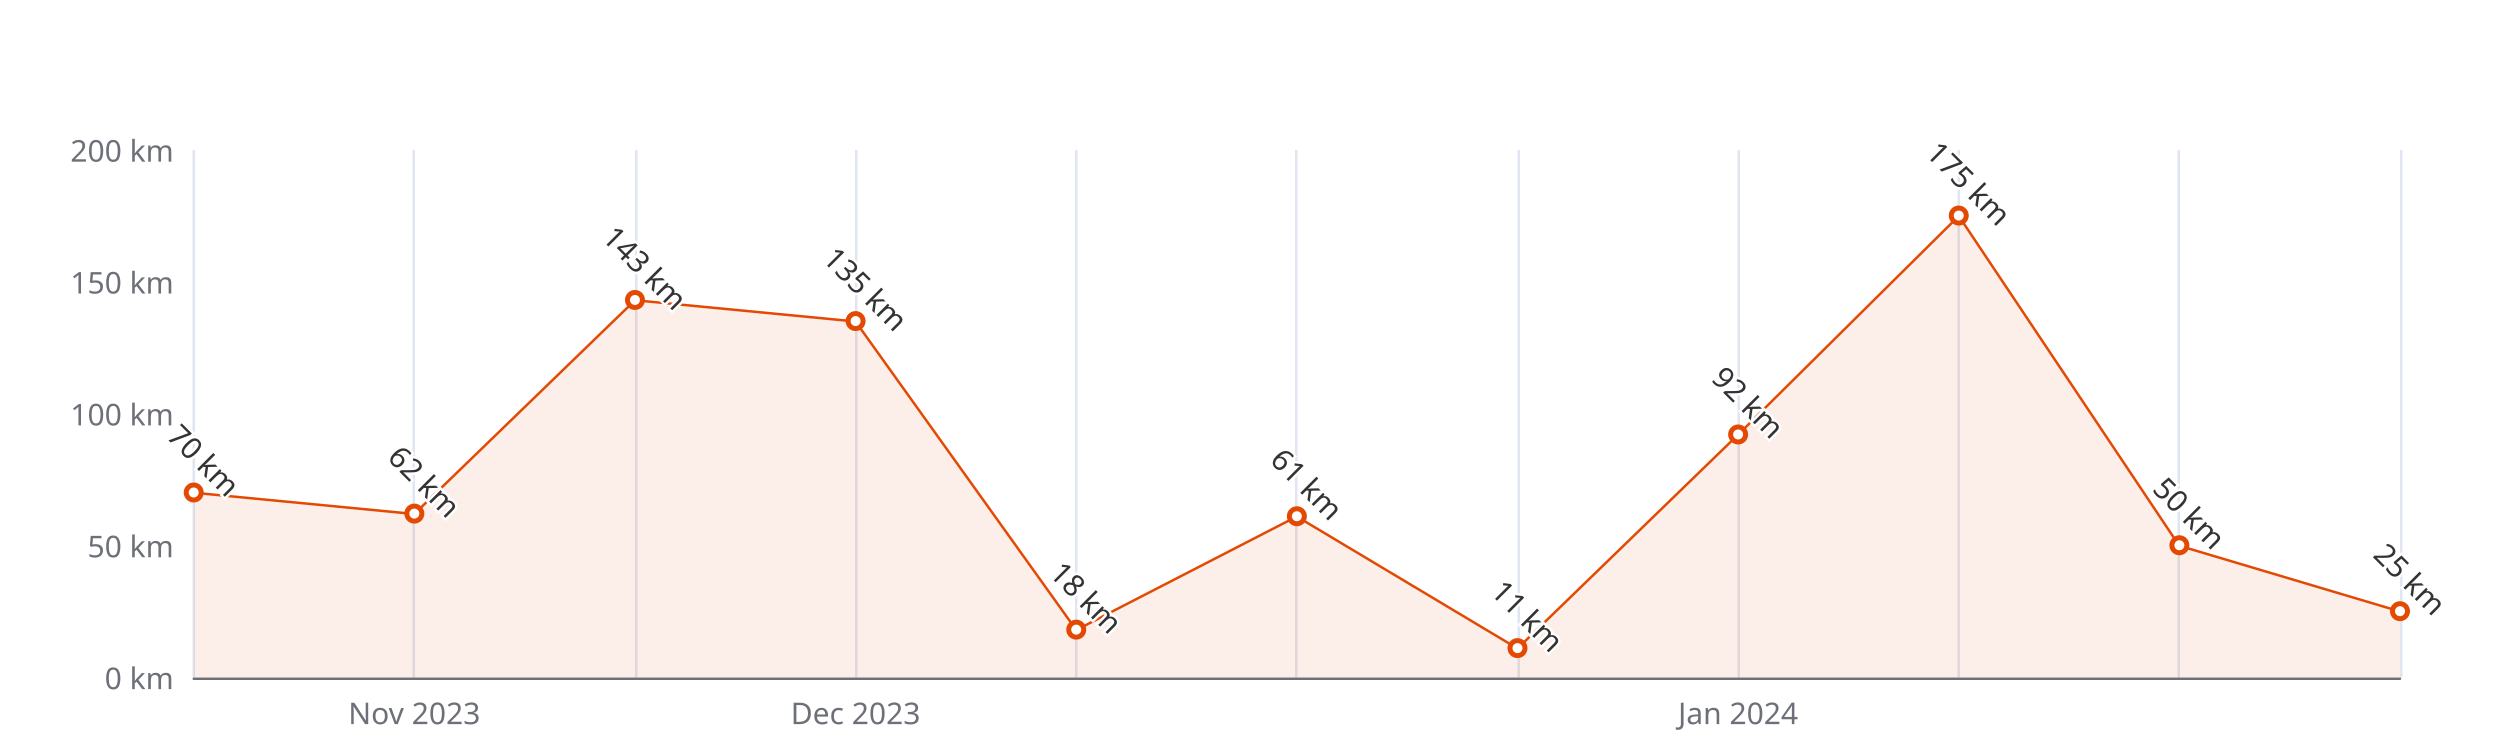
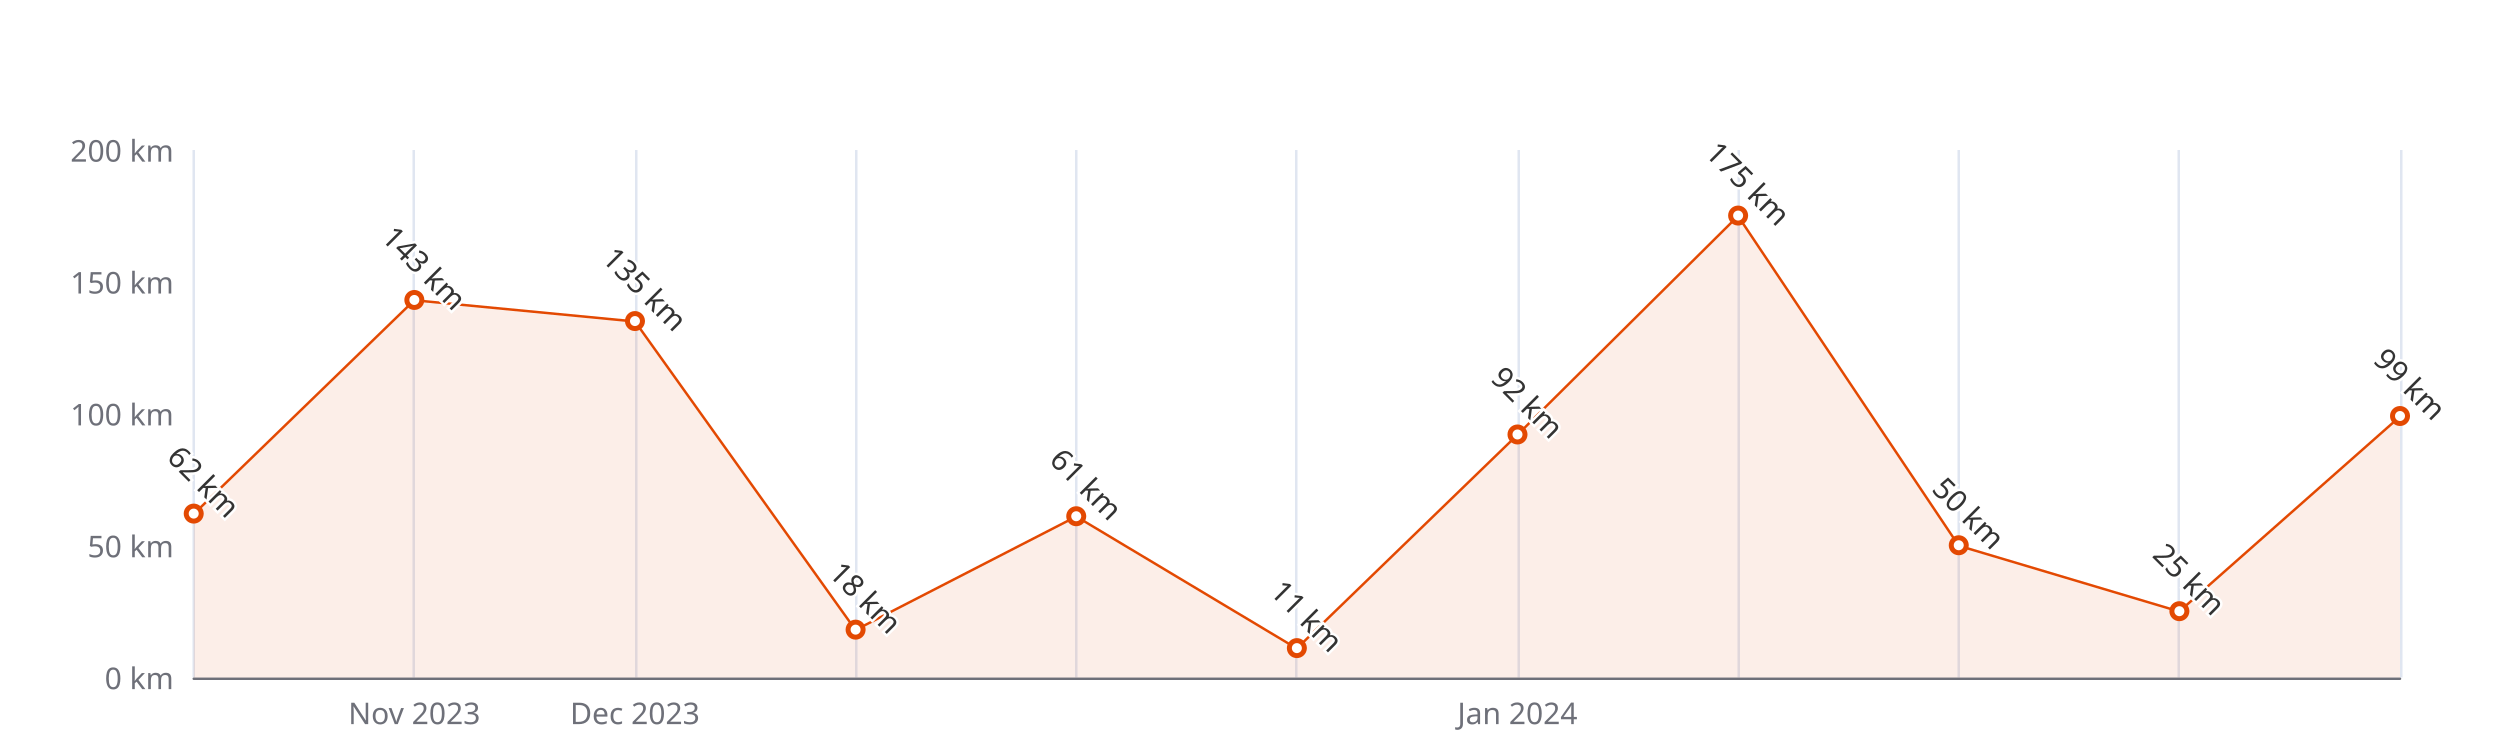
<svg xmlns="http://www.w3.org/2000/svg" width="1000" height="300" version="1.1" baseProfile="full" viewBox="0 0 1000 300">
  <rect width="1000" height="300" x="0" y="0" id="0" fill="#ffffff" />
  <path d="M77.5 60L77.5 271" fill="none" stroke="#E0E6F1" />
  <path d="M165.5 60L165.5 271" fill="none" stroke="#E0E6F1" />
  <path d="M254.5 60L254.5 271" fill="none" stroke="#E0E6F1" />
  <path d="M342.5 60L342.5 271" fill="none" stroke="#E0E6F1" />
  <path d="M430.5 60L430.5 271" fill="none" stroke="#E0E6F1" />
  <path d="M518.5 60L518.5 271" fill="none" stroke="#E0E6F1" />
  <path d="M607.5 60L607.5 271" fill="none" stroke="#E0E6F1" />
  <path d="M695.5 60L695.5 271" fill="none" stroke="#E0E6F1" />
  <path d="M783.5 60L783.5 271" fill="none" stroke="#E0E6F1" />
  <path d="M871.5 60L871.5 271" fill="none" stroke="#E0E6F1" />
  <path d="M960.5 60L960.5 271" fill="none" stroke="#E0E6F1" />
  <path d="M77.5 271.5L960 271.5" fill="none" stroke="#6E7079" stroke-linecap="round" />
  <text dominant-baseline="central" text-anchor="end" style="font-size:12px;font-family:sans-serif;" xml:space="preserve" transform="translate(69.48 271)" fill="#6E7079">0 km</text>
  <text dominant-baseline="central" text-anchor="end" style="font-size:12px;font-family:sans-serif;" xml:space="preserve" transform="translate(69.48 218.25)" fill="#6E7079">50 km</text>
  <text dominant-baseline="central" text-anchor="end" style="font-size:12px;font-family:sans-serif;" xml:space="preserve" transform="translate(69.48 165.5)" fill="#6E7079">100 km</text>
  <text dominant-baseline="central" text-anchor="end" style="font-size:12px;font-family:sans-serif;" xml:space="preserve" transform="translate(69.48 112.75)" fill="#6E7079">150 km</text>
  <text dominant-baseline="central" text-anchor="end" style="font-size:12px;font-family:sans-serif;" xml:space="preserve" transform="translate(69.48 60)" fill="#6E7079">200 km</text>
  <text dominant-baseline="central" text-anchor="middle" style="font-size:12px;font-family:sans-serif;" xml:space="preserve" y="6" transform="translate(165.732 279)" fill="#6E7079">Nov 2023</text>
-   <text dominant-baseline="central" text-anchor="middle" style="font-size:12px;font-family:sans-serif;" xml:space="preserve" y="6" transform="translate(342.236 279)" fill="#6E7079">Dec 2023</text>
-   <text dominant-baseline="central" text-anchor="middle" style="font-size:12px;font-family:sans-serif;" xml:space="preserve" y="6" transform="translate(695.244 279)" fill="#6E7079">Jan 2024</text>
+   <text dominant-baseline="central" text-anchor="middle" style="font-size:12px;font-family:sans-serif;" xml:space="preserve" y="6" transform="translate(253.984 279)" fill="#6E7079">Dec 2023</text>
+   <text dominant-baseline="central" text-anchor="middle" style="font-size:12px;font-family:sans-serif;" xml:space="preserve" y="6" transform="translate(606.992 279)" fill="#6E7079">Jan 2024</text>
  <g clip-path="url(#zr5-c0)">
-     <path d="M77.5 197.1L165.7 205.6L254 120.1L342.2 128.6L430.5 252L518.7 206.6L607 259.4L695.2 173.9L783.5 86.4L871.7 218.3L960 244.6L960 271L871.7 271L783.5 271L695.2 271L607 271L518.7 271L430.5 271L342.2 271L254 271L165.7 271L77.5 271Z" fill="rgb(227,73,2)" fill-opacity="0.09" />
-     <path d="M77.5 197.1L165.7 205.6L254 120.1L342.2 128.6L430.5 252L518.7 206.6L607 259.4L695.2 173.9L783.5 86.4L871.7 218.3L960 244.6" fill="none" stroke="#E34902" stroke-linejoin="bevel" />
+     <path d="M77.5 205.6L165.7 120.1L254 128.6L342.2 252L430.5 206.6L518.7 259.4L607 173.9L695.2 86.4L783.5 218.3L871.7 244.6L960 166.6L960 271L871.7 271L783.5 271L695.2 271L607 271L518.7 271L430.5 271L342.2 271L254 271L165.7 271L77.5 271Z" fill="rgb(227,73,2)" fill-opacity="0.09" />
+     <path d="M77.5 205.6L165.7 120.1L254 128.6L342.2 252L430.5 206.6L518.7 259.4L607 173.9L695.2 86.4L783.5 218.3L871.7 244.6L960 166.6" fill="none" stroke="#E34902" stroke-linejoin="bevel" />
  </g>
-   <path d="M1 0A1 1 0 1 1 1 -0.1A1 1 0 0 1 1 0" transform="matrix(3,0,0,3,77.48,197.15)" fill="#fff" stroke="#E34902" stroke-width="0.667" />
-   <path d="M1 0A1 1 0 1 1 1 -0.1A1 1 0 0 1 1 0" transform="matrix(3,0,0,3,165.732,205.59)" fill="#fff" stroke="#E34902" stroke-width="0.667" />
-   <path d="M1 0A1 1 0 1 1 1 -0.1A1 1 0 0 1 1 0" transform="matrix(3,0,0,3,253.984,120.135)" fill="#fff" stroke="#E34902" stroke-width="0.667" />
-   <path d="M1 0A1 1 0 1 1 1 -0.1A1 1 0 0 1 1 0" transform="matrix(3,0,0,3,342.236,128.575)" fill="#fff" stroke="#E34902" stroke-width="0.667" />
-   <path d="M1 0A1 1 0 1 1 1 -0.1A1 1 0 0 1 1 0" transform="matrix(3,0,0,3,430.488,252.01)" fill="#fff" stroke="#E34902" stroke-width="0.667" />
-   <path d="M1 0A1 1 0 1 1 1 -0.1A1 1 0 0 1 1 0" transform="matrix(3,0,0,3,518.74,206.645)" fill="#fff" stroke="#E34902" stroke-width="0.667" />
-   <path d="M1 0A1 1 0 1 1 1 -0.1A1 1 0 0 1 1 0" transform="matrix(3,0,0,3,606.992,259.395)" fill="#fff" stroke="#E34902" stroke-width="0.667" />
-   <path d="M1 0A1 1 0 1 1 1 -0.1A1 1 0 0 1 1 0" transform="matrix(3,0,0,3,695.244,173.94)" fill="#fff" stroke="#E34902" stroke-width="0.667" />
-   <path d="M1 0A1 1 0 1 1 1 -0.1A1 1 0 0 1 1 0" transform="matrix(3,0,0,3,783.496,86.375)" fill="#fff" stroke="#E34902" stroke-width="0.667" />
-   <path d="M1 0A1 1 0 1 1 1 -0.1A1 1 0 0 1 1 0" transform="matrix(3,0,0,3,871.748,218.25)" fill="#fff" stroke="#E34902" stroke-width="0.667" />
-   <path d="M1 0A1 1 0 1 1 1 -0.1A1 1 0 0 1 1 0" transform="matrix(3,0,0,3,960,244.625)" fill="#fff" stroke="#E34902" stroke-width="0.667" />
-   <text dominant-baseline="central" text-anchor="middle" style="font-size:12px;font-family:sans-serif;" xml:space="preserve" y="-6" transform="matrix(0.707,0.707,-0.707,0.707,77.48,188.15)" fill="#333" stroke="rgb(255,255,255)" stroke-width="2" paint-order="stroke" stroke-miterlimit="2">70 km</text>
-   <text dominant-baseline="central" text-anchor="middle" style="font-size:12px;font-family:sans-serif;" xml:space="preserve" y="-6" transform="matrix(0.707,0.707,-0.707,0.707,165.732,196.59)" fill="#333" stroke="rgb(255,255,255)" stroke-width="2" paint-order="stroke" stroke-miterlimit="2">62 km</text>
-   <text dominant-baseline="central" text-anchor="middle" style="font-size:12px;font-family:sans-serif;" xml:space="preserve" y="-6" transform="matrix(0.707,0.707,-0.707,0.707,253.984,111.135)" fill="#333" stroke="rgb(255,255,255)" stroke-width="2" paint-order="stroke" stroke-miterlimit="2">143 km</text>
-   <text dominant-baseline="central" text-anchor="middle" style="font-size:12px;font-family:sans-serif;" xml:space="preserve" y="-6" transform="matrix(0.707,0.707,-0.707,0.707,342.236,119.575)" fill="#333" stroke="rgb(255,255,255)" stroke-width="2" paint-order="stroke" stroke-miterlimit="2">135 km</text>
-   <text dominant-baseline="central" text-anchor="middle" style="font-size:12px;font-family:sans-serif;" xml:space="preserve" y="-6" transform="matrix(0.707,0.707,-0.707,0.707,430.488,243.01)" fill="#333" stroke="rgb(255,255,255)" stroke-width="2" paint-order="stroke" stroke-miterlimit="2">18 km</text>
-   <text dominant-baseline="central" text-anchor="middle" style="font-size:12px;font-family:sans-serif;" xml:space="preserve" y="-6" transform="matrix(0.707,0.707,-0.707,0.707,518.74,197.645)" fill="#333" stroke="rgb(255,255,255)" stroke-width="2" paint-order="stroke" stroke-miterlimit="2">61 km</text>
-   <text dominant-baseline="central" text-anchor="middle" style="font-size:12px;font-family:sans-serif;" xml:space="preserve" y="-6" transform="matrix(0.707,0.707,-0.707,0.707,606.992,250.395)" fill="#333" stroke="rgb(255,255,255)" stroke-width="2" paint-order="stroke" stroke-miterlimit="2">11 km</text>
-   <text dominant-baseline="central" text-anchor="middle" style="font-size:12px;font-family:sans-serif;" xml:space="preserve" y="-6" transform="matrix(0.707,0.707,-0.707,0.707,695.244,164.94)" fill="#333" stroke="rgb(255,255,255)" stroke-width="2" paint-order="stroke" stroke-miterlimit="2">92 km</text>
-   <text dominant-baseline="central" text-anchor="middle" style="font-size:12px;font-family:sans-serif;" xml:space="preserve" y="-6" transform="matrix(0.707,0.707,-0.707,0.707,783.496,77.375)" fill="#333" stroke="rgb(255,255,255)" stroke-width="2" paint-order="stroke" stroke-miterlimit="2">175 km</text>
-   <text dominant-baseline="central" text-anchor="middle" style="font-size:12px;font-family:sans-serif;" xml:space="preserve" y="-6" transform="matrix(0.707,0.707,-0.707,0.707,871.748,209.25)" fill="#333" stroke="rgb(255,255,255)" stroke-width="2" paint-order="stroke" stroke-miterlimit="2">50 km</text>
-   <text dominant-baseline="central" text-anchor="middle" style="font-size:12px;font-family:sans-serif;" xml:space="preserve" y="-6" transform="matrix(0.707,0.707,-0.707,0.707,960,235.625)" fill="#333" stroke="rgb(255,255,255)" stroke-width="2" paint-order="stroke" stroke-miterlimit="2">25 km</text>
+   <path d="M1 0A1 1 0 1 1 1 -0.1A1 1 0 0 1 1 0" transform="matrix(3,0,0,3,77.48,205.59)" fill="#fff" stroke="#E34902" stroke-width="0.667" />
+   <path d="M1 0A1 1 0 1 1 1 -0.1A1 1 0 0 1 1 0" transform="matrix(3,0,0,3,165.732,120.135)" fill="#fff" stroke="#E34902" stroke-width="0.667" />
+   <path d="M1 0A1 1 0 1 1 1 -0.1A1 1 0 0 1 1 0" transform="matrix(3,0,0,3,253.984,128.575)" fill="#fff" stroke="#E34902" stroke-width="0.667" />
+   <path d="M1 0A1 1 0 1 1 1 -0.1A1 1 0 0 1 1 0" transform="matrix(3,0,0,3,342.236,252.01)" fill="#fff" stroke="#E34902" stroke-width="0.667" />
+   <path d="M1 0A1 1 0 1 1 1 -0.1A1 1 0 0 1 1 0" transform="matrix(3,0,0,3,430.488,206.645)" fill="#fff" stroke="#E34902" stroke-width="0.667" />
+   <path d="M1 0A1 1 0 1 1 1 -0.1A1 1 0 0 1 1 0" transform="matrix(3,0,0,3,518.74,259.395)" fill="#fff" stroke="#E34902" stroke-width="0.667" />
+   <path d="M1 0A1 1 0 1 1 1 -0.1A1 1 0 0 1 1 0" transform="matrix(3,0,0,3,606.992,173.94)" fill="#fff" stroke="#E34902" stroke-width="0.667" />
+   <path d="M1 0A1 1 0 1 1 1 -0.1A1 1 0 0 1 1 0" transform="matrix(3,0,0,3,695.244,86.375)" fill="#fff" stroke="#E34902" stroke-width="0.667" />
+   <path d="M1 0A1 1 0 1 1 1 -0.1A1 1 0 0 1 1 0" transform="matrix(3,0,0,3,783.496,218.25)" fill="#fff" stroke="#E34902" stroke-width="0.667" />
+   <path d="M1 0A1 1 0 1 1 1 -0.1A1 1 0 0 1 1 0" transform="matrix(3,0,0,3,871.748,244.625)" fill="#fff" stroke="#E34902" stroke-width="0.667" />
+   <path d="M1 0A1 1 0 1 1 1 -0.1A1 1 0 0 1 1 0" transform="matrix(3,0,0,3,960,166.555)" fill="#fff" stroke="#E34902" stroke-width="0.667" />
+   <text dominant-baseline="central" text-anchor="middle" style="font-size:12px;font-family:sans-serif;" xml:space="preserve" y="-6" transform="matrix(0.707,0.707,-0.707,0.707,77.48,196.59)" fill="#333" stroke="rgb(255,255,255)" stroke-width="2" paint-order="stroke" stroke-miterlimit="2">62 km</text>
+   <text dominant-baseline="central" text-anchor="middle" style="font-size:12px;font-family:sans-serif;" xml:space="preserve" y="-6" transform="matrix(0.707,0.707,-0.707,0.707,165.732,111.135)" fill="#333" stroke="rgb(255,255,255)" stroke-width="2" paint-order="stroke" stroke-miterlimit="2">143 km</text>
+   <text dominant-baseline="central" text-anchor="middle" style="font-size:12px;font-family:sans-serif;" xml:space="preserve" y="-6" transform="matrix(0.707,0.707,-0.707,0.707,253.984,119.575)" fill="#333" stroke="rgb(255,255,255)" stroke-width="2" paint-order="stroke" stroke-miterlimit="2">135 km</text>
+   <text dominant-baseline="central" text-anchor="middle" style="font-size:12px;font-family:sans-serif;" xml:space="preserve" y="-6" transform="matrix(0.707,0.707,-0.707,0.707,342.236,243.01)" fill="#333" stroke="rgb(255,255,255)" stroke-width="2" paint-order="stroke" stroke-miterlimit="2">18 km</text>
+   <text dominant-baseline="central" text-anchor="middle" style="font-size:12px;font-family:sans-serif;" xml:space="preserve" y="-6" transform="matrix(0.707,0.707,-0.707,0.707,430.488,197.645)" fill="#333" stroke="rgb(255,255,255)" stroke-width="2" paint-order="stroke" stroke-miterlimit="2">61 km</text>
+   <text dominant-baseline="central" text-anchor="middle" style="font-size:12px;font-family:sans-serif;" xml:space="preserve" y="-6" transform="matrix(0.707,0.707,-0.707,0.707,518.74,250.395)" fill="#333" stroke="rgb(255,255,255)" stroke-width="2" paint-order="stroke" stroke-miterlimit="2">11 km</text>
+   <text dominant-baseline="central" text-anchor="middle" style="font-size:12px;font-family:sans-serif;" xml:space="preserve" y="-6" transform="matrix(0.707,0.707,-0.707,0.707,606.992,164.94)" fill="#333" stroke="rgb(255,255,255)" stroke-width="2" paint-order="stroke" stroke-miterlimit="2">92 km</text>
+   <text dominant-baseline="central" text-anchor="middle" style="font-size:12px;font-family:sans-serif;" xml:space="preserve" y="-6" transform="matrix(0.707,0.707,-0.707,0.707,695.244,77.375)" fill="#333" stroke="rgb(255,255,255)" stroke-width="2" paint-order="stroke" stroke-miterlimit="2">175 km</text>
+   <text dominant-baseline="central" text-anchor="middle" style="font-size:12px;font-family:sans-serif;" xml:space="preserve" y="-6" transform="matrix(0.707,0.707,-0.707,0.707,783.496,209.25)" fill="#333" stroke="rgb(255,255,255)" stroke-width="2" paint-order="stroke" stroke-miterlimit="2">50 km</text>
+   <text dominant-baseline="central" text-anchor="middle" style="font-size:12px;font-family:sans-serif;" xml:space="preserve" y="-6" transform="matrix(0.707,0.707,-0.707,0.707,871.748,235.625)" fill="#333" stroke="rgb(255,255,255)" stroke-width="2" paint-order="stroke" stroke-miterlimit="2">25 km</text>
+   <text dominant-baseline="central" text-anchor="middle" style="font-size:12px;font-family:sans-serif;" xml:space="preserve" y="-6" transform="matrix(0.707,0.707,-0.707,0.707,960,157.555)" fill="#333" stroke="rgb(255,255,255)" stroke-width="2" paint-order="stroke" stroke-miterlimit="2">99 km</text>
  <defs>
    <clipPath id="zr5-c0">
      <path d="M76 59.5l884 0l0 212l-884 0Z" fill="#000" />
    </clipPath>
  </defs>
</svg>
